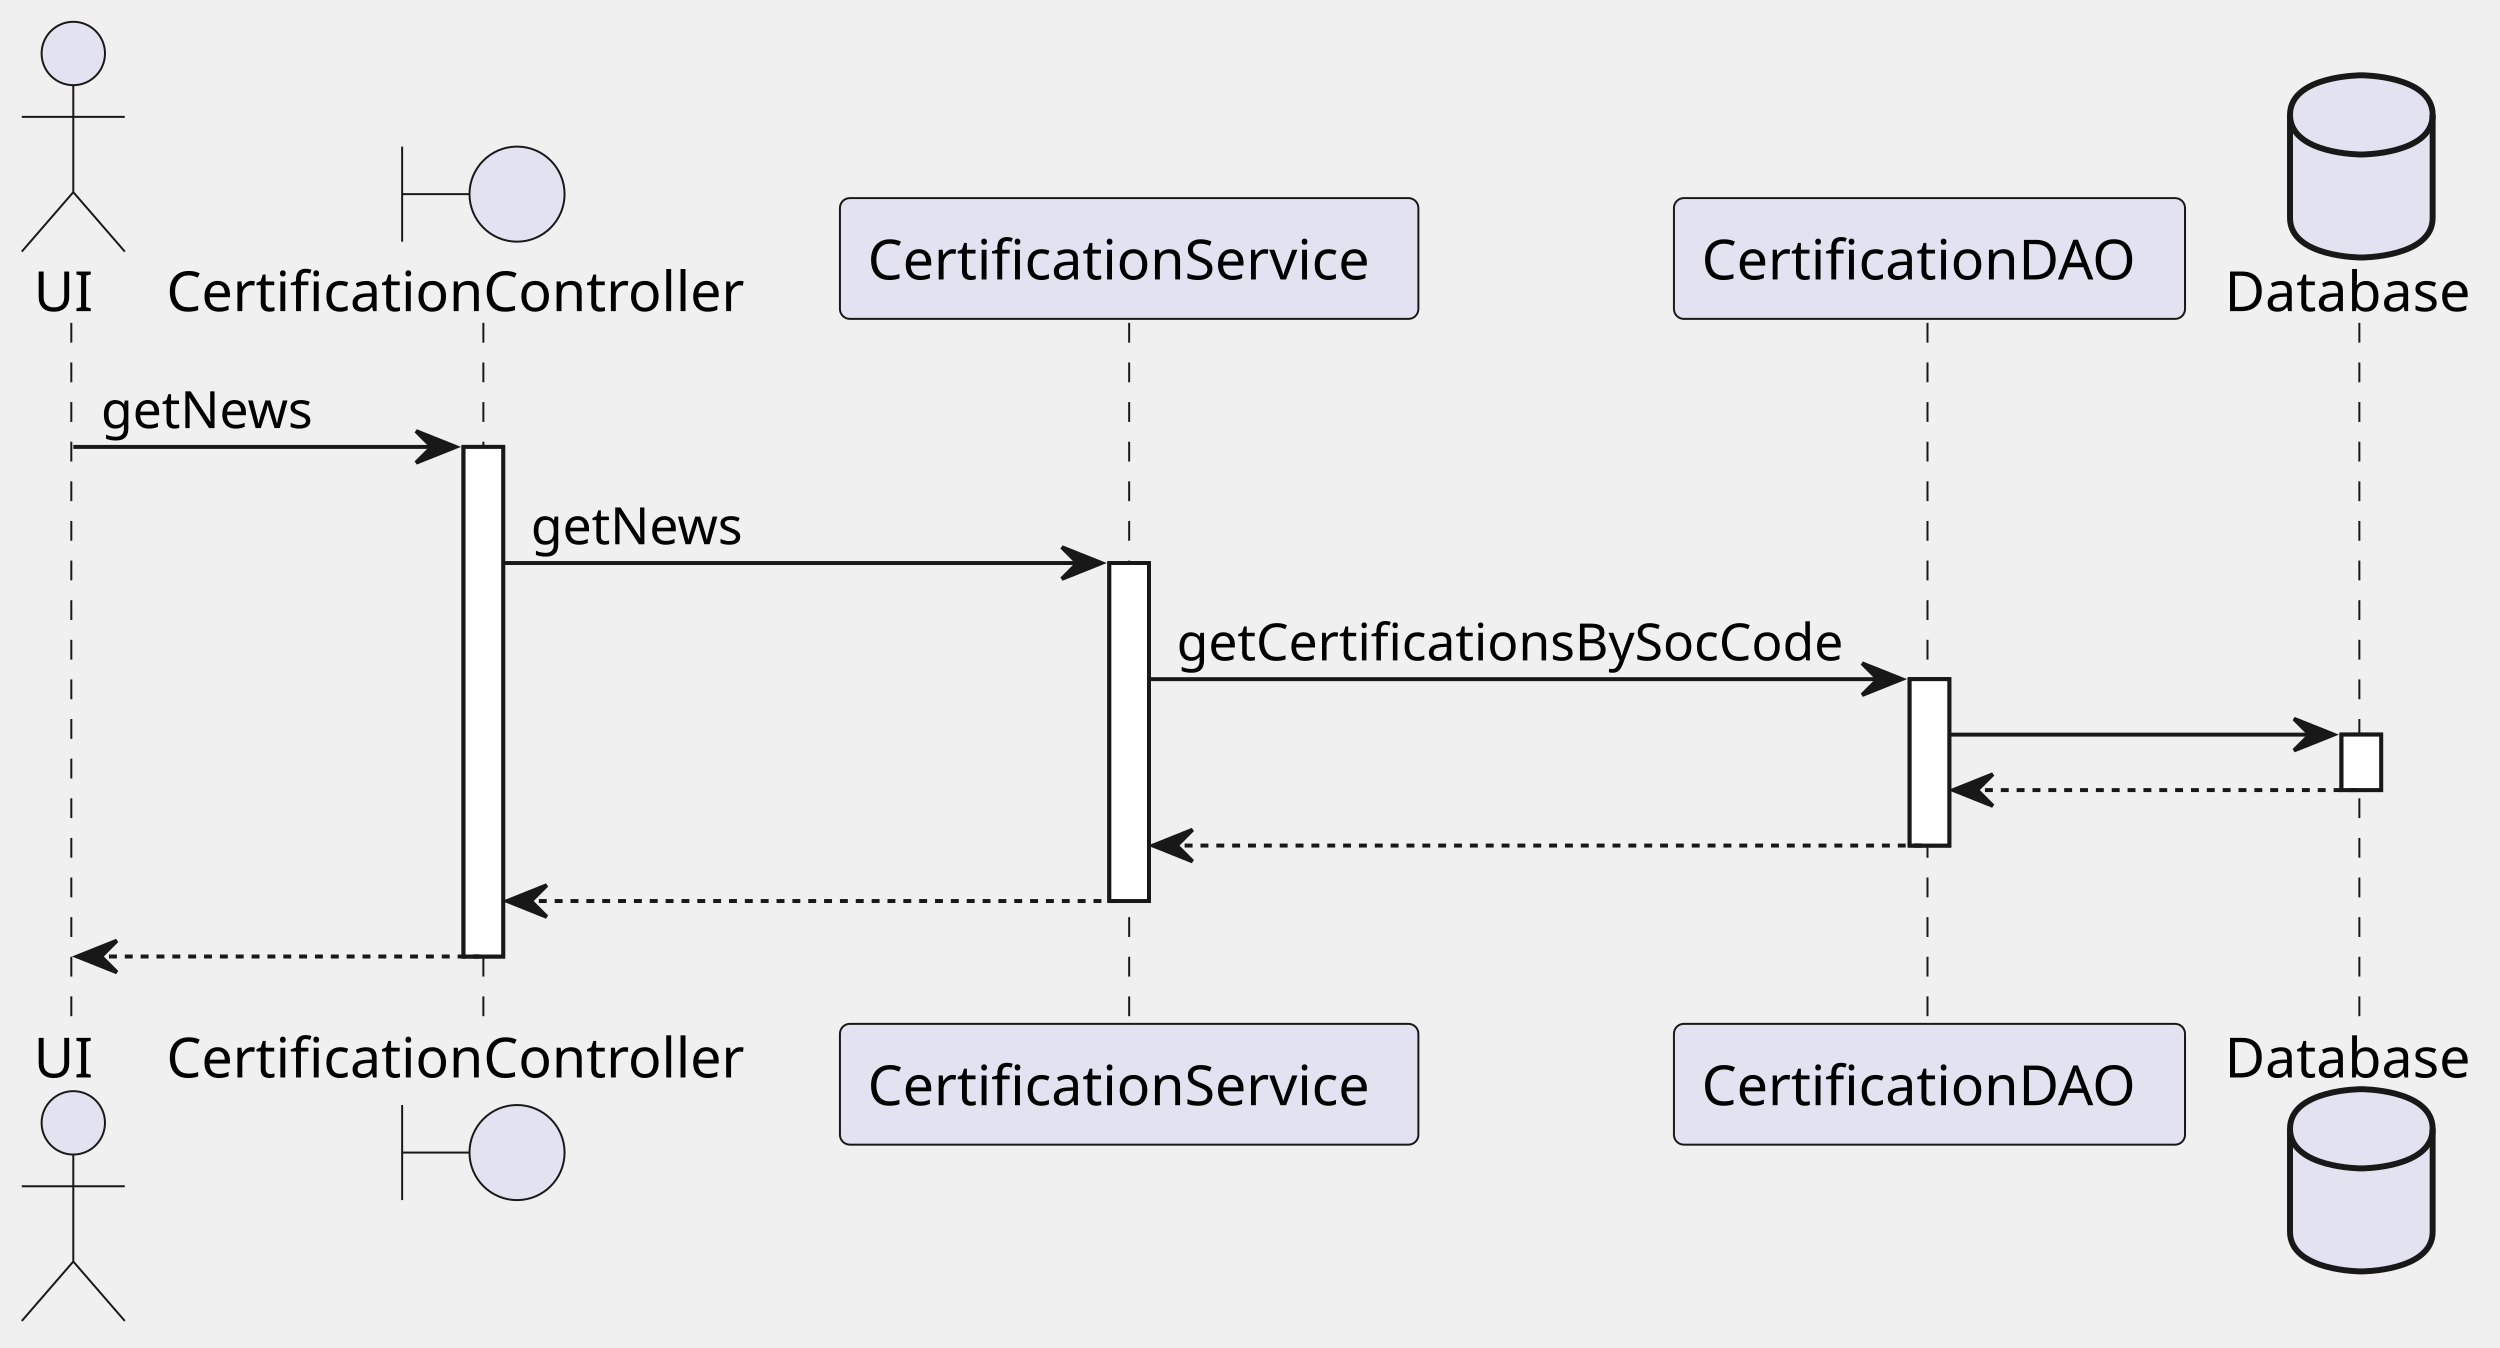
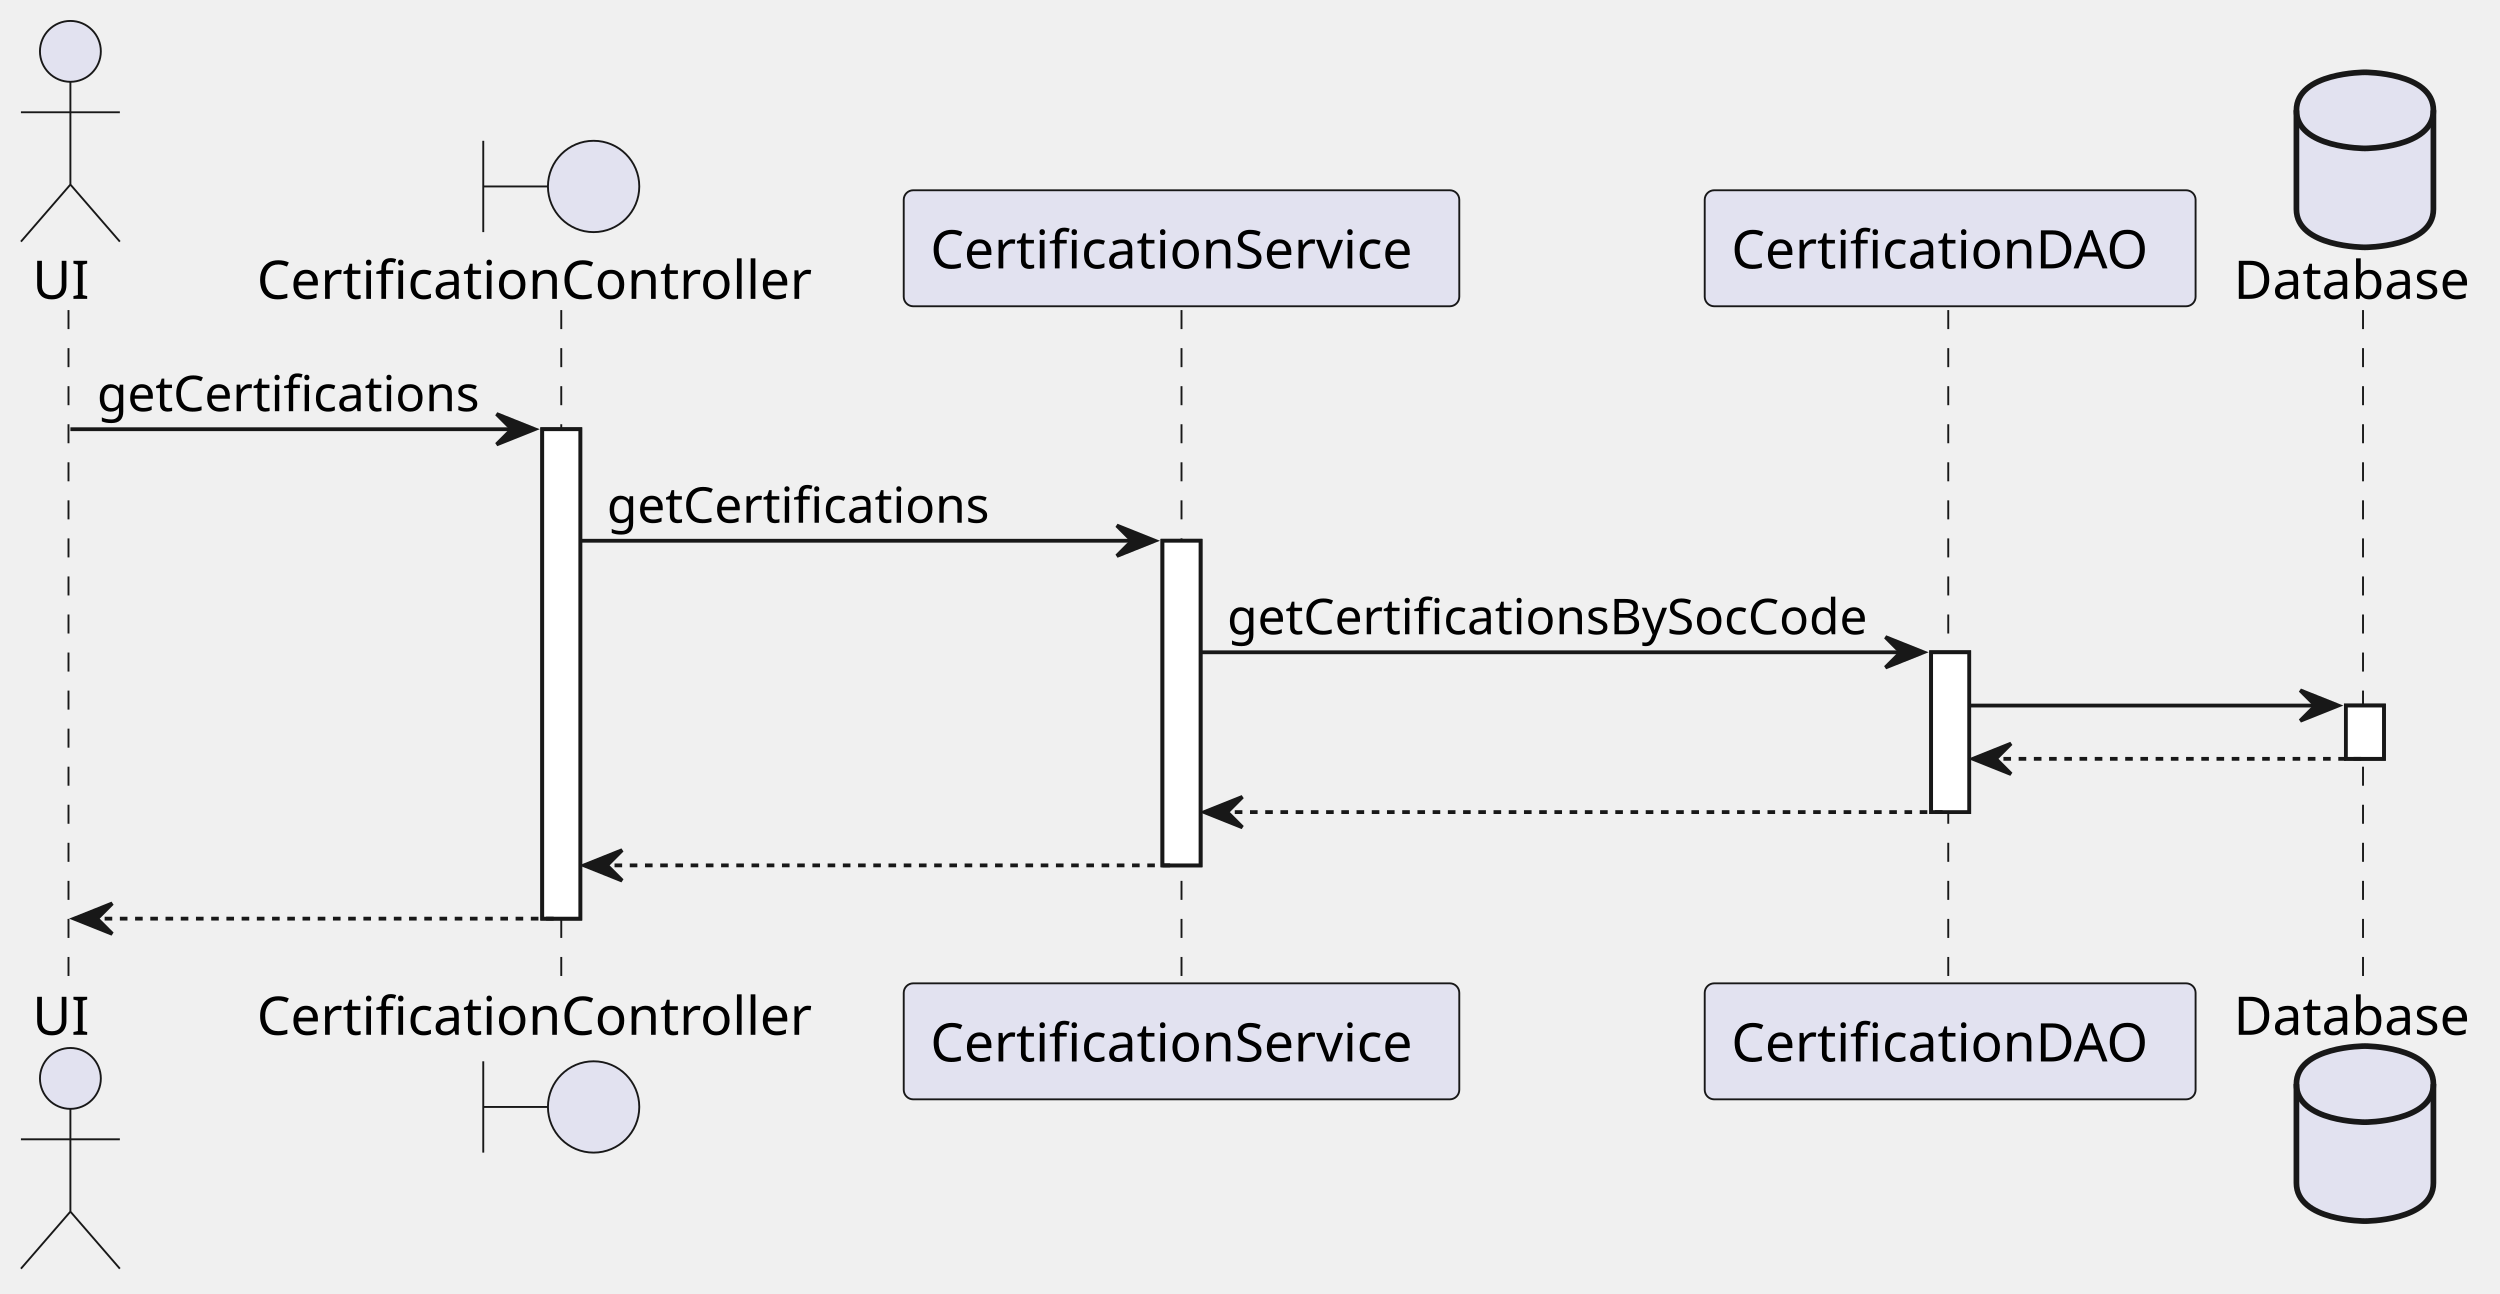
- <svg xmlns="http://www.w3.org/2000/svg" contentStyleType="text/css" height="340px" preserveAspectRatio="none" style="width:631px;height:340px;background:#FFFFFF;" version="1.1" viewBox="0 0 631 340" width="631px" zoomAndPan="magnify">
+ <svg xmlns="http://www.w3.org/2000/svg" contentStyleType="text/css" height="340px" preserveAspectRatio="none" style="width:657px;height:340px;background:#FFFFFF;" version="1.1" viewBox="0 0 657 340" width="657px" zoomAndPan="magnify">
  <defs />
  <g>
-     <rect fill="#FFFFFF" height="128.621" style="stroke:#181818;stroke-width:1.0;" width="10" x="117" y="112.799" />
-     <rect fill="#FFFFFF" height="85.311" style="stroke:#181818;stroke-width:1.0;" width="10" x="280" y="142.109" />
-     <rect fill="#FFFFFF" height="42" style="stroke:#181818;stroke-width:1.0;" width="10" x="482" y="171.42" />
-     <rect fill="#FFFFFF" height="14" style="stroke:#181818;stroke-width:1.0;" width="10" x="591" y="185.42" />
+     <rect fill="#FFFFFF" height="128.621" style="stroke:#181818;stroke-width:1.0;" width="10" x="142.5" y="112.799" />
+     <rect fill="#FFFFFF" height="85.311" style="stroke:#181818;stroke-width:1.0;" width="10" x="305.5" y="142.109" />
+     <rect fill="#FFFFFF" height="42" style="stroke:#181818;stroke-width:1.0;" width="10" x="507.5" y="171.42" />
+     <rect fill="#FFFFFF" height="14" style="stroke:#181818;stroke-width:1.0;" width="10" x="616.5" y="185.42" />
    <line style="stroke:#181818;stroke-width:0.5;stroke-dasharray:5.0,5.0;" x1="18" x2="18" y1="81.488" y2="259.42" />
-     <line style="stroke:#181818;stroke-width:0.5;stroke-dasharray:5.0,5.0;" x1="122" x2="122" y1="81.488" y2="259.42" />
-     <line style="stroke:#181818;stroke-width:0.5;stroke-dasharray:5.0,5.0;" x1="285" x2="285" y1="81.488" y2="259.42" />
-     <line style="stroke:#181818;stroke-width:0.5;stroke-dasharray:5.0,5.0;" x1="486.5" x2="486.5" y1="81.488" y2="259.42" />
-     <line style="stroke:#181818;stroke-width:0.5;stroke-dasharray:5.0,5.0;" x1="595.5" x2="595.5" y1="81.488" y2="259.42" />
+     <line style="stroke:#181818;stroke-width:0.5;stroke-dasharray:5.0,5.0;" x1="147.5" x2="147.5" y1="81.488" y2="259.42" />
+     <line style="stroke:#181818;stroke-width:0.5;stroke-dasharray:5.0,5.0;" x1="310.5" x2="310.5" y1="81.488" y2="259.42" />
+     <line style="stroke:#181818;stroke-width:0.5;stroke-dasharray:5.0,5.0;" x1="512" x2="512" y1="81.488" y2="259.42" />
+     <line style="stroke:#181818;stroke-width:0.5;stroke-dasharray:5.0,5.0;" x1="621" x2="621" y1="81.488" y2="259.42" />
    <text fill="#000000" font-family="sans-serif" font-size="14" lengthAdjust="spacing" textLength="14" x="8.5" y="78.535">UI</text>
    <ellipse cx="18.5" cy="13.5" fill="#E2E2F0" rx="8" ry="8" style="stroke:#181818;stroke-width:0.5;" />
    <path d="M18.5,21.5 L18.5,48.5 M5.5,29.5 L31.5,29.5 M18.5,48.5 L5.5,63.5 M18.5,48.5 L31.5,63.5 " fill="none" style="stroke:#181818;stroke-width:0.5;" />
    <text fill="#000000" font-family="sans-serif" font-size="14" lengthAdjust="spacing" textLength="14" x="8.5" y="271.955">UI</text>
    <ellipse cx="18.5" cy="283.408" fill="#E2E2F0" rx="8" ry="8" style="stroke:#181818;stroke-width:0.5;" />
    <path d="M18.5,291.408 L18.5,318.408 M5.5,299.408 L31.5,299.408 M18.5,318.408 L5.5,333.408 M18.5,318.408 L31.5,333.408 " fill="none" style="stroke:#181818;stroke-width:0.5;" />
-     <text fill="#000000" font-family="sans-serif" font-size="14" lengthAdjust="spacing" textLength="154" x="42" y="78.535">CertificationController</text>
-     <path d="M101.5,37 L101.5,61 M101.5,49 L118.5,49 " fill="none" style="stroke:#181818;stroke-width:0.5;" />
-     <ellipse cx="130.5" cy="49" fill="#E2E2F0" rx="12" ry="12" style="stroke:#181818;stroke-width:0.5;" />
-     <text fill="#000000" font-family="sans-serif" font-size="14" lengthAdjust="spacing" textLength="154" x="42" y="271.955">CertificationController</text>
-     <path d="M101.5,278.908 L101.5,302.908 M101.5,290.908 L118.5,290.908 " fill="none" style="stroke:#181818;stroke-width:0.5;" />
-     <ellipse cx="130.5" cy="290.908" fill="#E2E2F0" rx="12" ry="12" style="stroke:#181818;stroke-width:0.5;" />
-     <rect fill="#E2E2F0" height="30.488" rx="2.5" ry="2.5" style="stroke:#181818;stroke-width:0.5;" width="146" x="212" y="50" />
-     <text fill="#000000" font-family="sans-serif" font-size="14" lengthAdjust="spacing" textLength="132" x="219" y="70.535">CertificationService</text>
-     <rect fill="#E2E2F0" height="30.488" rx="2.5" ry="2.5" style="stroke:#181818;stroke-width:0.5;" width="146" x="212" y="258.42" />
-     <text fill="#000000" font-family="sans-serif" font-size="14" lengthAdjust="spacing" textLength="132" x="219" y="278.955">CertificationService</text>
-     <rect fill="#E2E2F0" height="30.488" rx="2.5" ry="2.5" style="stroke:#181818;stroke-width:0.5;" width="129" x="422.5" y="50" />
-     <text fill="#000000" font-family="sans-serif" font-size="14" lengthAdjust="spacing" textLength="115" x="429.5" y="70.535">CertificationDAO</text>
-     <rect fill="#E2E2F0" height="30.488" rx="2.5" ry="2.5" style="stroke:#181818;stroke-width:0.5;" width="129" x="422.5" y="258.42" />
-     <text fill="#000000" font-family="sans-serif" font-size="14" lengthAdjust="spacing" textLength="115" x="429.5" y="278.955">CertificationDAO</text>
-     <text fill="#000000" font-family="sans-serif" font-size="14" lengthAdjust="spacing" textLength="63" x="561.5" y="78.535">Database</text>
-     <path d="M578,29 C578,19 596,19 596,19 C596,19 614,19 614,29 L614,55 C614,65 596,65 596,65 C596,65 578,65 578,55 L578,29 " fill="#E2E2F0" style="stroke:#181818;stroke-width:1.5;" />
-     <path d="M578,29 C578,39 596,39 596,39 C596,39 614,39 614,29 " fill="none" style="stroke:#181818;stroke-width:1.5;" />
-     <text fill="#000000" font-family="sans-serif" font-size="14" lengthAdjust="spacing" textLength="63" x="561.5" y="271.955">Database</text>
-     <path d="M578,284.908 C578,274.908 596,274.908 596,274.908 C596,274.908 614,274.908 614,284.908 L614,310.908 C614,320.908 596,320.908 596,320.908 C596,320.908 578,320.908 578,310.908 L578,284.908 " fill="#E2E2F0" style="stroke:#181818;stroke-width:1.5;" />
-     <path d="M578,284.908 C578,294.908 596,294.908 596,294.908 C596,294.908 614,294.908 614,284.908 " fill="none" style="stroke:#181818;stroke-width:1.5;" />
-     <rect fill="#FFFFFF" height="128.621" style="stroke:#181818;stroke-width:1.0;" width="10" x="117" y="112.799" />
-     <rect fill="#FFFFFF" height="85.311" style="stroke:#181818;stroke-width:1.0;" width="10" x="280" y="142.109" />
-     <rect fill="#FFFFFF" height="42" style="stroke:#181818;stroke-width:1.0;" width="10" x="482" y="171.42" />
-     <rect fill="#FFFFFF" height="14" style="stroke:#181818;stroke-width:1.0;" width="10" x="591" y="185.42" />
-     <polygon fill="#181818" points="105,108.799,115,112.799,105,116.799,109,112.799" style="stroke:#181818;stroke-width:1.0;" />
-     <line style="stroke:#181818;stroke-width:1.0;" x1="18.5" x2="111" y1="112.799" y2="112.799" />
-     <text fill="#000000" font-family="sans-serif" font-size="13" lengthAdjust="spacing" textLength="54" x="25.5" y="108.057">getNews</text>
-     <polygon fill="#181818" points="268,138.109,278,142.109,268,146.109,272,142.109" style="stroke:#181818;stroke-width:1.0;" />
-     <line style="stroke:#181818;stroke-width:1.0;" x1="127" x2="274" y1="142.109" y2="142.109" />
-     <text fill="#000000" font-family="sans-serif" font-size="13" lengthAdjust="spacing" textLength="54" x="134" y="137.367">getNews</text>
-     <polygon fill="#181818" points="470,167.42,480,171.42,470,175.42,474,171.42" style="stroke:#181818;stroke-width:1.0;" />
-     <line style="stroke:#181818;stroke-width:1.0;" x1="290" x2="476" y1="171.42" y2="171.42" />
-     <text fill="#000000" font-family="sans-serif" font-size="13" lengthAdjust="spacing" textLength="173" x="297" y="166.678">getCertificationsBySocCode</text>
-     <polygon fill="#181818" points="579,181.42,589,185.42,579,189.42,583,185.42" style="stroke:#181818;stroke-width:1.0;" />
-     <line style="stroke:#181818;stroke-width:1.0;" x1="492" x2="585" y1="185.42" y2="185.42" />
-     <polygon fill="#181818" points="503,195.42,493,199.42,503,203.42,499,199.42" style="stroke:#181818;stroke-width:1.0;" />
-     <line style="stroke:#181818;stroke-width:1.0;stroke-dasharray:2.0,2.0;" x1="497" x2="595" y1="199.42" y2="199.42" />
-     <polygon fill="#181818" points="301,209.42,291,213.42,301,217.42,297,213.42" style="stroke:#181818;stroke-width:1.0;" />
-     <line style="stroke:#181818;stroke-width:1.0;stroke-dasharray:2.0,2.0;" x1="295" x2="486" y1="213.42" y2="213.42" />
-     <polygon fill="#181818" points="138,223.42,128,227.42,138,231.42,134,227.42" style="stroke:#181818;stroke-width:1.0;" />
-     <line style="stroke:#181818;stroke-width:1.0;stroke-dasharray:2.0,2.0;" x1="132" x2="284" y1="227.42" y2="227.42" />
+     <text fill="#000000" font-family="sans-serif" font-size="14" lengthAdjust="spacing" textLength="154" x="67.5" y="78.535">CertificationController</text>
+     <path d="M127,37 L127,61 M127,49 L144,49 " fill="none" style="stroke:#181818;stroke-width:0.5;" />
+     <ellipse cx="156" cy="49" fill="#E2E2F0" rx="12" ry="12" style="stroke:#181818;stroke-width:0.5;" />
+     <text fill="#000000" font-family="sans-serif" font-size="14" lengthAdjust="spacing" textLength="154" x="67.5" y="271.955">CertificationController</text>
+     <path d="M127,278.908 L127,302.908 M127,290.908 L144,290.908 " fill="none" style="stroke:#181818;stroke-width:0.5;" />
+     <ellipse cx="156" cy="290.908" fill="#E2E2F0" rx="12" ry="12" style="stroke:#181818;stroke-width:0.5;" />
+     <rect fill="#E2E2F0" height="30.488" rx="2.5" ry="2.5" style="stroke:#181818;stroke-width:0.5;" width="146" x="237.5" y="50" />
+     <text fill="#000000" font-family="sans-serif" font-size="14" lengthAdjust="spacing" textLength="132" x="244.5" y="70.535">CertificationService</text>
+     <rect fill="#E2E2F0" height="30.488" rx="2.5" ry="2.5" style="stroke:#181818;stroke-width:0.5;" width="146" x="237.5" y="258.42" />
+     <text fill="#000000" font-family="sans-serif" font-size="14" lengthAdjust="spacing" textLength="132" x="244.5" y="278.955">CertificationService</text>
+     <rect fill="#E2E2F0" height="30.488" rx="2.5" ry="2.5" style="stroke:#181818;stroke-width:0.5;" width="129" x="448" y="50" />
+     <text fill="#000000" font-family="sans-serif" font-size="14" lengthAdjust="spacing" textLength="115" x="455" y="70.535">CertificationDAO</text>
+     <rect fill="#E2E2F0" height="30.488" rx="2.5" ry="2.5" style="stroke:#181818;stroke-width:0.5;" width="129" x="448" y="258.42" />
+     <text fill="#000000" font-family="sans-serif" font-size="14" lengthAdjust="spacing" textLength="115" x="455" y="278.955">CertificationDAO</text>
+     <text fill="#000000" font-family="sans-serif" font-size="14" lengthAdjust="spacing" textLength="63" x="587" y="78.535">Database</text>
+     <path d="M603.5,29 C603.5,19 621.5,19 621.5,19 C621.5,19 639.5,19 639.5,29 L639.5,55 C639.5,65 621.5,65 621.5,65 C621.5,65 603.5,65 603.5,55 L603.5,29 " fill="#E2E2F0" style="stroke:#181818;stroke-width:1.5;" />
+     <path d="M603.5,29 C603.5,39 621.5,39 621.5,39 C621.5,39 639.5,39 639.5,29 " fill="none" style="stroke:#181818;stroke-width:1.5;" />
+     <text fill="#000000" font-family="sans-serif" font-size="14" lengthAdjust="spacing" textLength="63" x="587" y="271.955">Database</text>
+     <path d="M603.5,284.908 C603.5,274.908 621.5,274.908 621.5,274.908 C621.5,274.908 639.5,274.908 639.5,284.908 L639.5,310.908 C639.5,320.908 621.5,320.908 621.5,320.908 C621.5,320.908 603.5,320.908 603.5,310.908 L603.5,284.908 " fill="#E2E2F0" style="stroke:#181818;stroke-width:1.5;" />
+     <path d="M603.5,284.908 C603.5,294.908 621.5,294.908 621.5,294.908 C621.5,294.908 639.5,294.908 639.5,284.908 " fill="none" style="stroke:#181818;stroke-width:1.5;" />
+     <rect fill="#FFFFFF" height="128.621" style="stroke:#181818;stroke-width:1.0;" width="10" x="142.5" y="112.799" />
+     <rect fill="#FFFFFF" height="85.311" style="stroke:#181818;stroke-width:1.0;" width="10" x="305.5" y="142.109" />
+     <rect fill="#FFFFFF" height="42" style="stroke:#181818;stroke-width:1.0;" width="10" x="507.5" y="171.42" />
+     <rect fill="#FFFFFF" height="14" style="stroke:#181818;stroke-width:1.0;" width="10" x="616.5" y="185.42" />
+     <polygon fill="#181818" points="130.5,108.799,140.5,112.799,130.5,116.799,134.5,112.799" style="stroke:#181818;stroke-width:1.0;" />
+     <line style="stroke:#181818;stroke-width:1.0;" x1="18.5" x2="136.5" y1="112.799" y2="112.799" />
+     <text fill="#000000" font-family="sans-serif" font-size="13" lengthAdjust="spacing" textLength="105" x="25.5" y="108.057">getCertifications</text>
+     <polygon fill="#181818" points="293.5,138.109,303.5,142.109,293.5,146.109,297.5,142.109" style="stroke:#181818;stroke-width:1.0;" />
+     <line style="stroke:#181818;stroke-width:1.0;" x1="152.5" x2="299.5" y1="142.109" y2="142.109" />
+     <text fill="#000000" font-family="sans-serif" font-size="13" lengthAdjust="spacing" textLength="105" x="159.5" y="137.367">getCertifications</text>
+     <polygon fill="#181818" points="495.5,167.42,505.5,171.42,495.5,175.42,499.5,171.42" style="stroke:#181818;stroke-width:1.0;" />
+     <line style="stroke:#181818;stroke-width:1.0;" x1="315.5" x2="501.5" y1="171.42" y2="171.42" />
+     <text fill="#000000" font-family="sans-serif" font-size="13" lengthAdjust="spacing" textLength="173" x="322.5" y="166.678">getCertificationsBySocCode</text>
+     <polygon fill="#181818" points="604.5,181.42,614.5,185.42,604.5,189.42,608.5,185.42" style="stroke:#181818;stroke-width:1.0;" />
+     <line style="stroke:#181818;stroke-width:1.0;" x1="517.5" x2="610.5" y1="185.42" y2="185.42" />
+     <polygon fill="#181818" points="528.5,195.42,518.5,199.42,528.5,203.42,524.5,199.42" style="stroke:#181818;stroke-width:1.0;" />
+     <line style="stroke:#181818;stroke-width:1.0;stroke-dasharray:2.0,2.0;" x1="522.5" x2="620.5" y1="199.42" y2="199.42" />
+     <polygon fill="#181818" points="326.5,209.42,316.5,213.42,326.5,217.42,322.5,213.42" style="stroke:#181818;stroke-width:1.0;" />
+     <line style="stroke:#181818;stroke-width:1.0;stroke-dasharray:2.0,2.0;" x1="320.5" x2="511.5" y1="213.42" y2="213.42" />
+     <polygon fill="#181818" points="163.5,223.42,153.5,227.42,163.5,231.42,159.5,227.42" style="stroke:#181818;stroke-width:1.0;" />
+     <line style="stroke:#181818;stroke-width:1.0;stroke-dasharray:2.0,2.0;" x1="157.5" x2="309.5" y1="227.42" y2="227.42" />
    <polygon fill="#181818" points="29.5,237.42,19.5,241.42,29.5,245.42,25.5,241.42" style="stroke:#181818;stroke-width:1.0;" />
-     <line style="stroke:#181818;stroke-width:1.0;stroke-dasharray:2.0,2.0;" x1="23.5" x2="121" y1="241.42" y2="241.42" />
+     <line style="stroke:#181818;stroke-width:1.0;stroke-dasharray:2.0,2.0;" x1="23.5" x2="146.5" y1="241.42" y2="241.42" />
  </g>
</svg>
